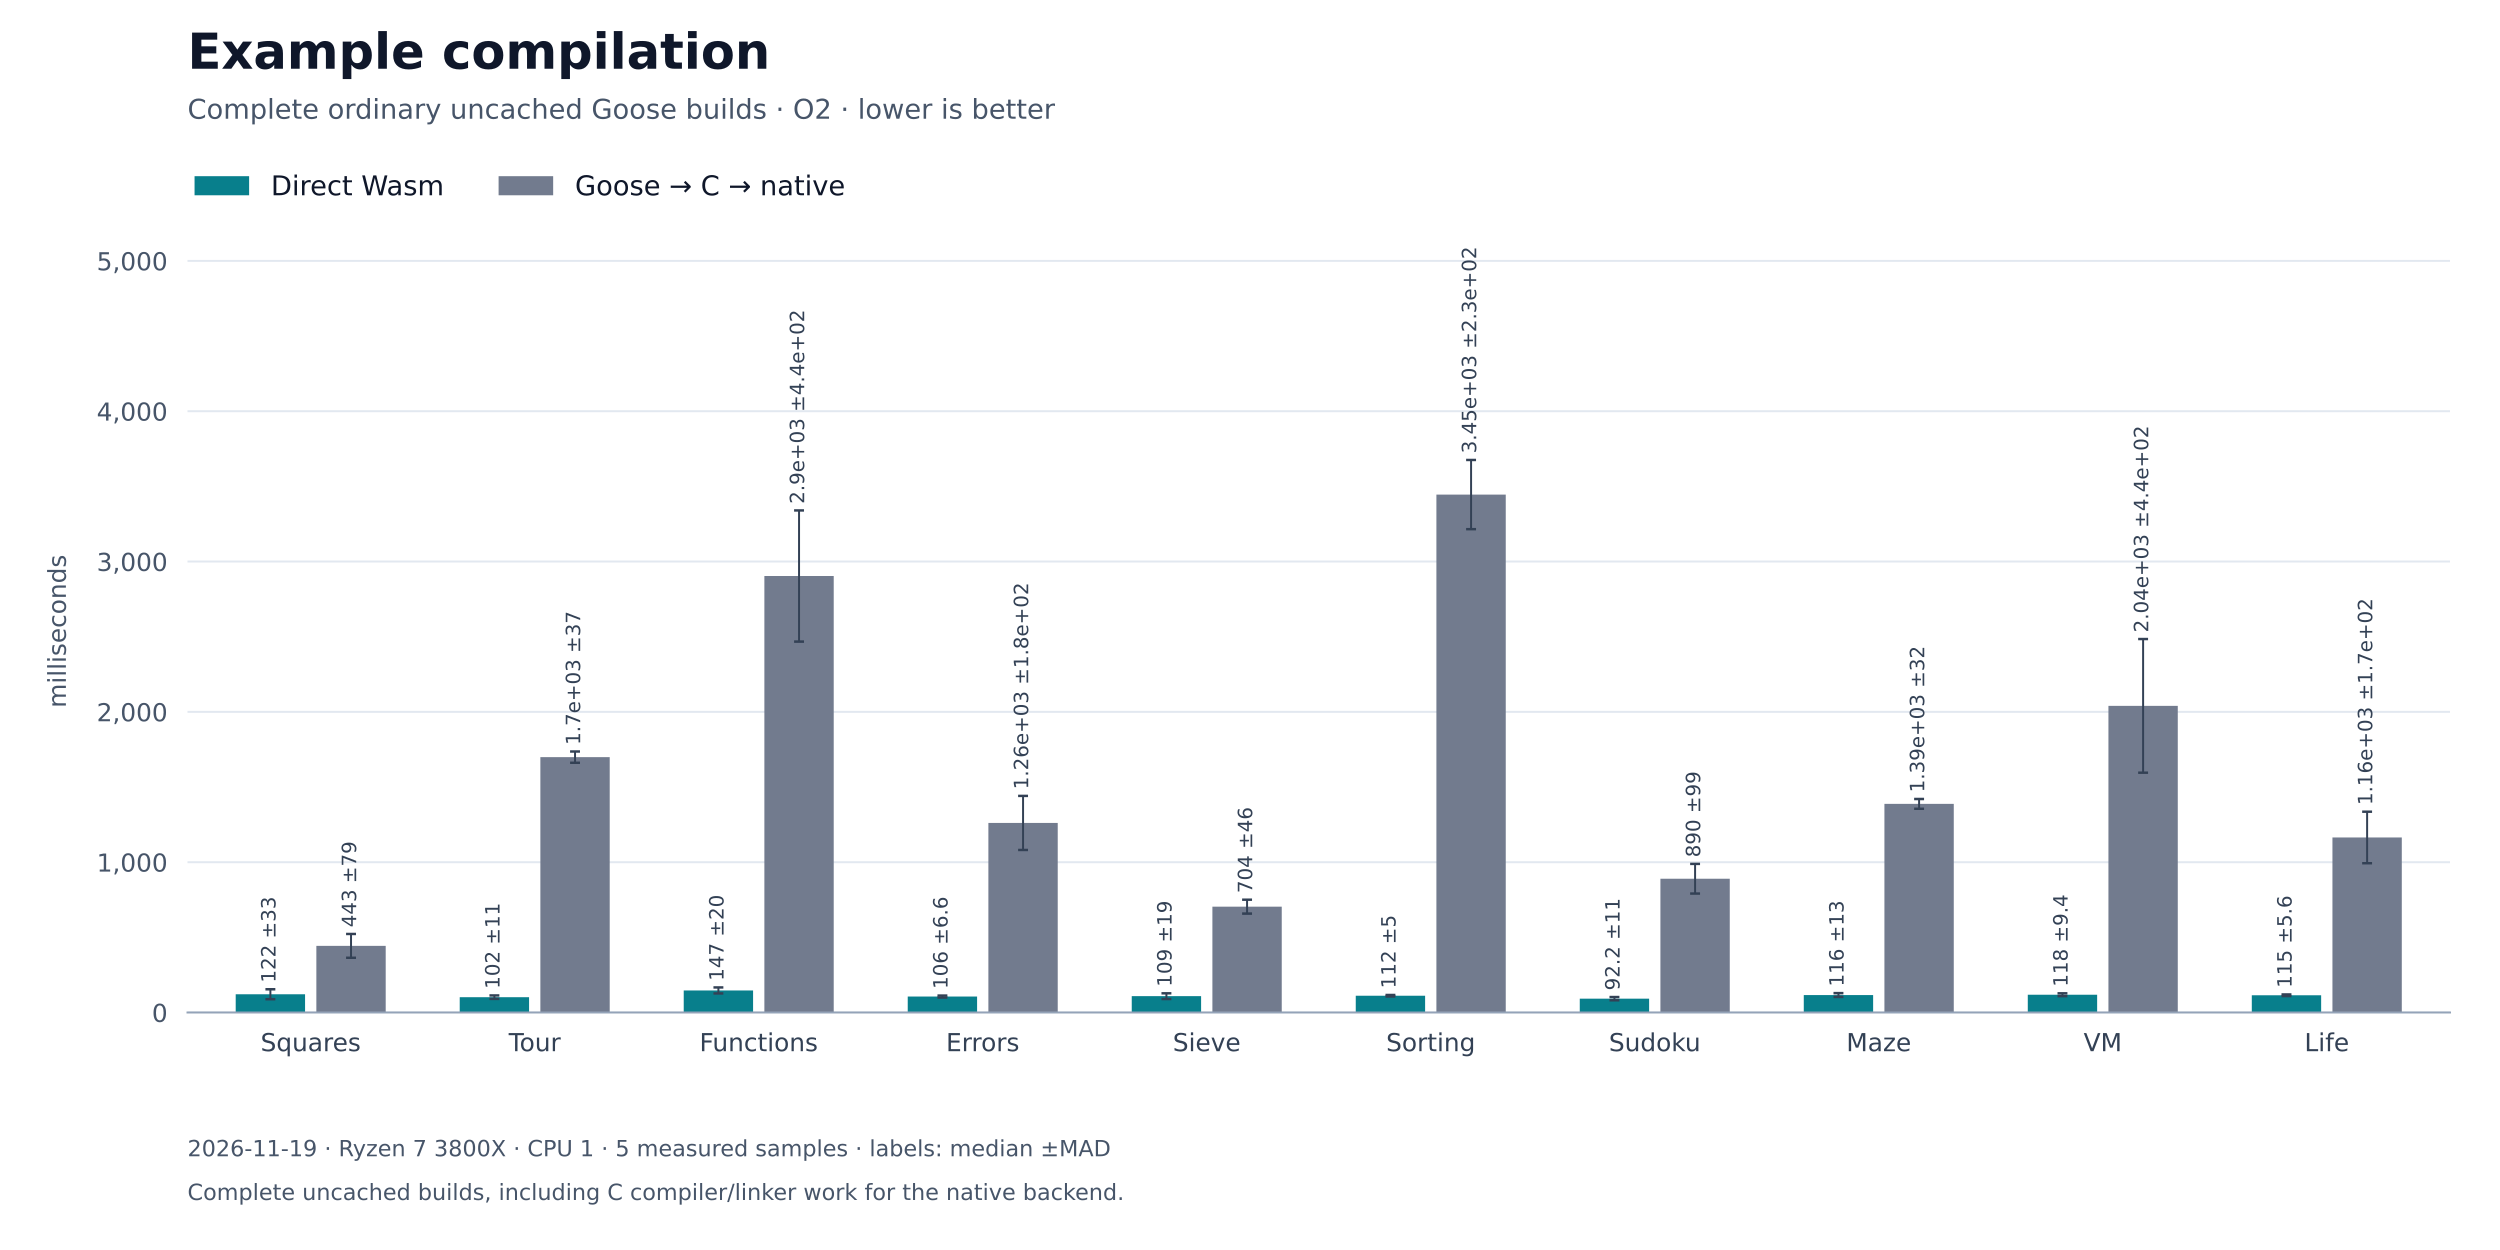
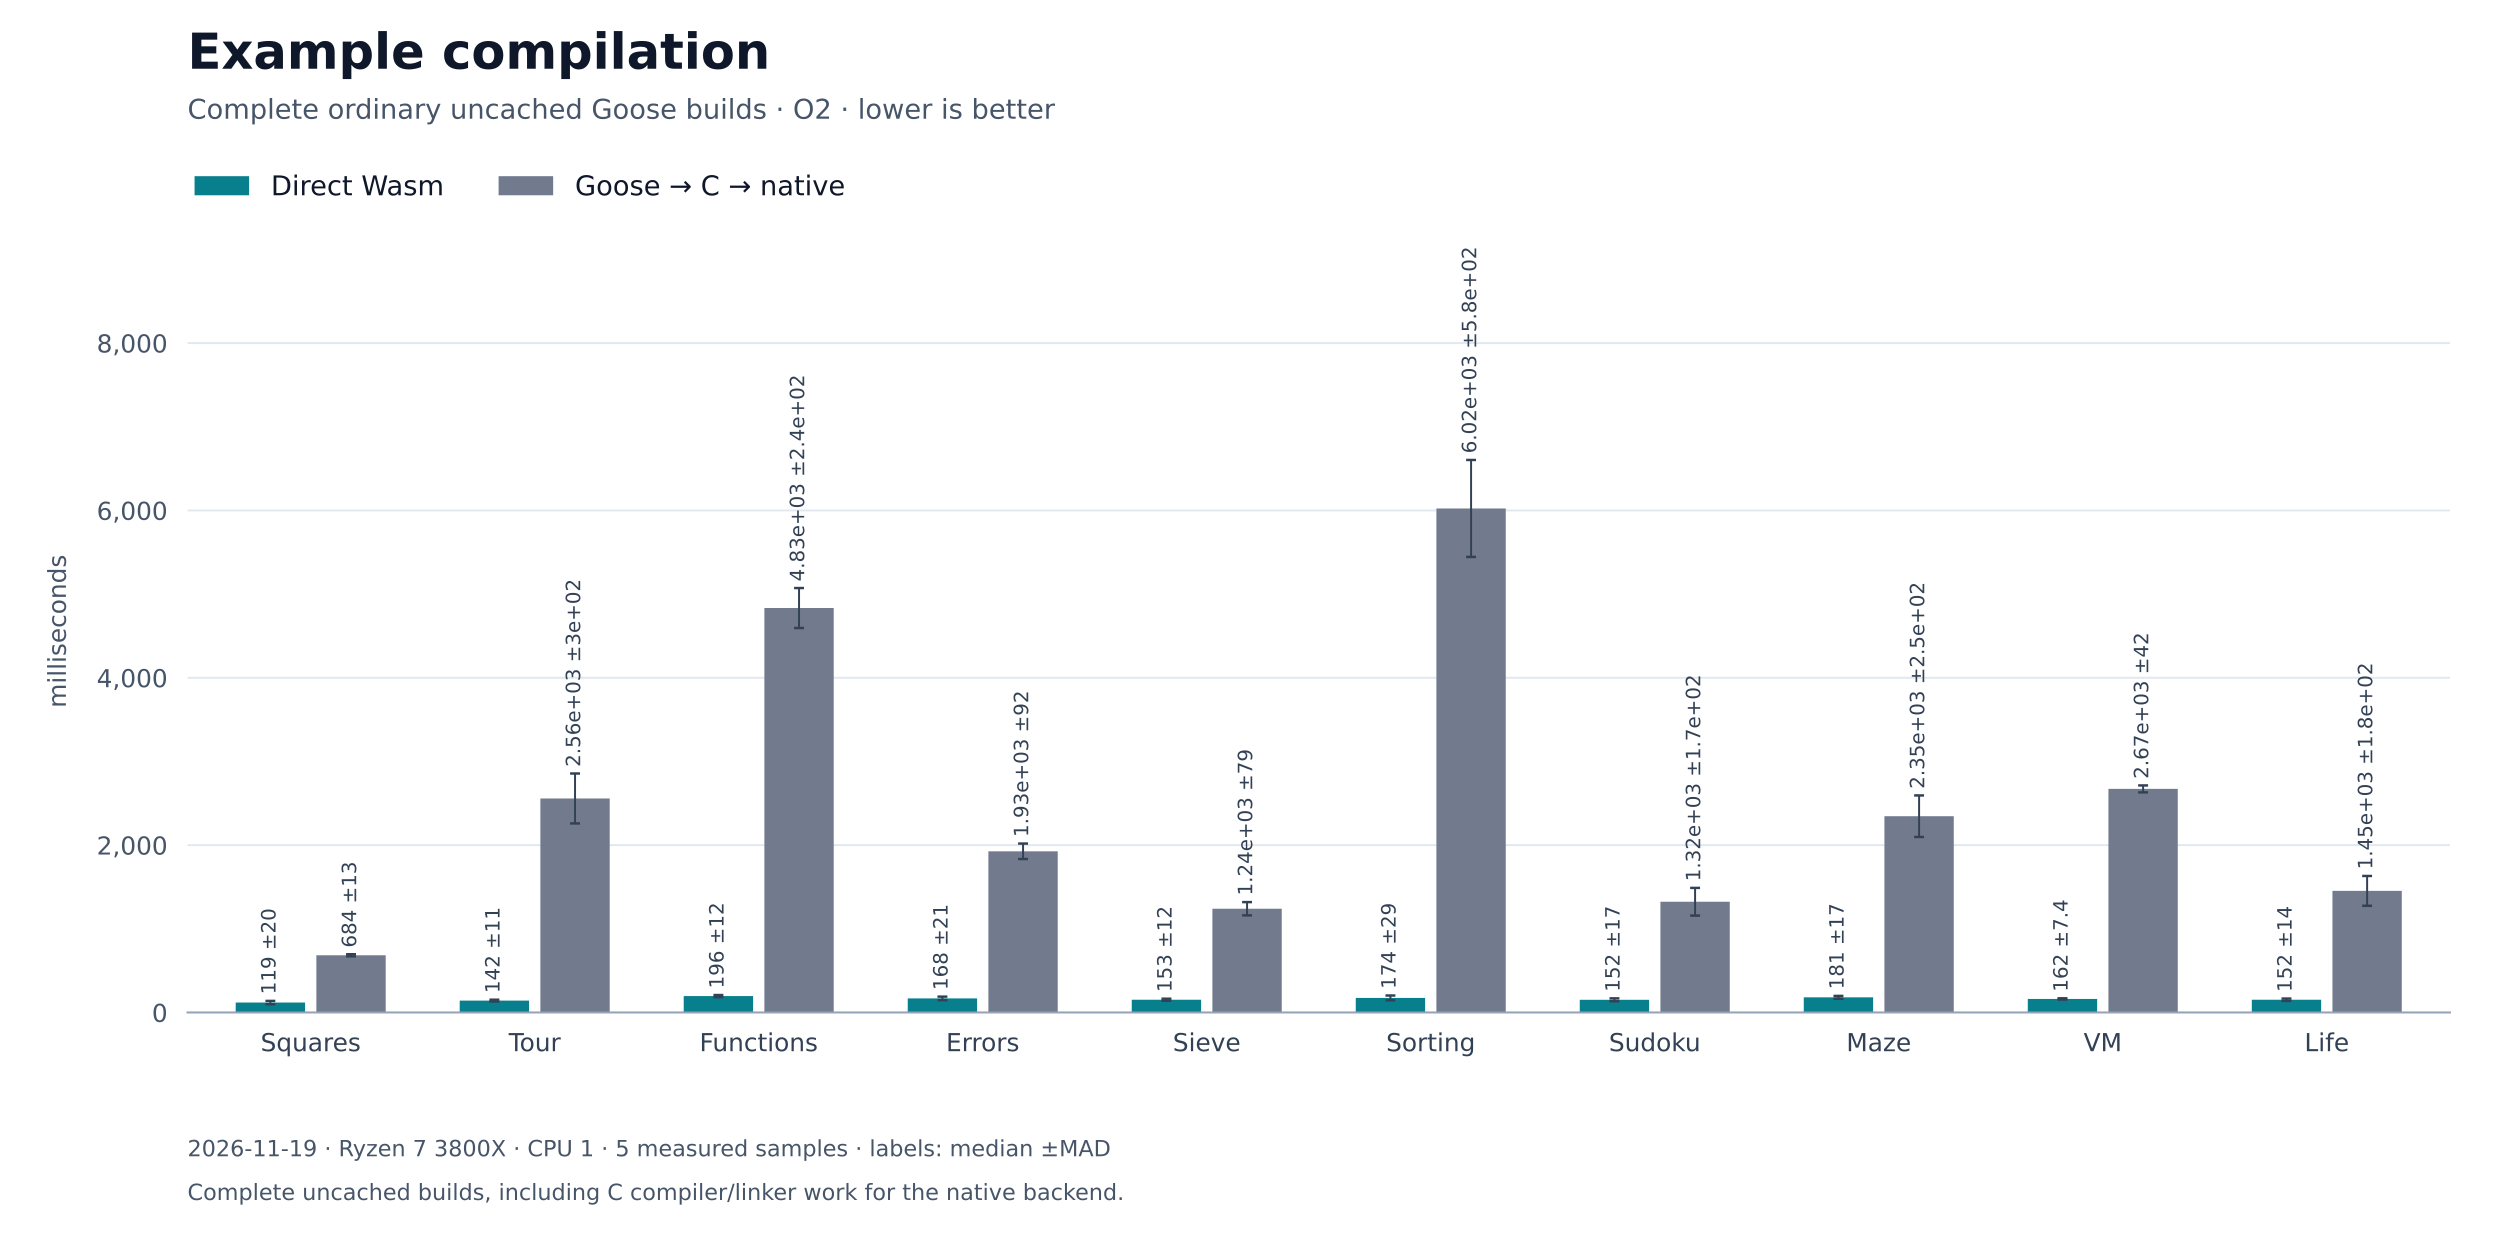
<svg xmlns="http://www.w3.org/2000/svg" xmlns:xlink="http://www.w3.org/1999/xlink" width="1008pt" height="504pt" viewBox="0 0 1008 504" version="1.1">
  <defs>
    <style type="text/css">*{stroke-linejoin: round; stroke-linecap: butt}</style>
  </defs>
  <g id="figure_1">
    <g id="patch_1">
      <path d="M 0 504 L 1008 504 L 1008 0 L 0 0 z " style="fill: #ffffff" />
    </g>
    <g id="axes_1">
      <g id="patch_2">
        <path d="M 75.6 408.24 L 987.84 408.24 L 987.84 100.8 L 75.6 100.8 z " style="fill: #ffffff" />
      </g>
      <g id="matplotlib.axis_1">
        <g id="xtick_1">
          <g id="line2d_1" />
          <g id="text_1">
            <text style="font-size: 10px; font-family: 'DejaVu Sans'; text-anchor: middle; fill: #334155" x="125.276" y="423.838" transform="rotate(-0 125.2764 423.8377)">Squares</text>
          </g>
        </g>
        <g id="xtick_2">
          <g id="line2d_2" />
          <g id="text_2">
            <text style="font-size: 10px; font-family: 'DejaVu Sans'; text-anchor: middle; fill: #334155" x="215.597" y="423.838" transform="rotate(-0 215.5972 423.8377)">Tour</text>
          </g>
        </g>
        <g id="xtick_3">
          <g id="line2d_3" />
          <g id="text_3">
            <text style="font-size: 10px; font-family: 'DejaVu Sans'; text-anchor: middle; fill: #334155" x="305.918" y="423.838" transform="rotate(-0 305.918 423.8384)">Functions</text>
          </g>
        </g>
        <g id="xtick_4">
          <g id="line2d_4" />
          <g id="text_4">
            <text style="font-size: 10px; font-family: 'DejaVu Sans'; text-anchor: middle; fill: #334155" x="396.239" y="423.838" transform="rotate(-0 396.2388 423.8377)">Errors</text>
          </g>
        </g>
        <g id="xtick_5">
          <g id="line2d_5" />
          <g id="text_5">
            <text style="font-size: 10px; font-family: 'DejaVu Sans'; text-anchor: middle; fill: #334155" x="486.56" y="423.838" transform="rotate(-0 486.5596 423.8384)">Sieve</text>
          </g>
        </g>
        <g id="xtick_6">
          <g id="line2d_6" />
          <g id="text_6">
            <text style="font-size: 10px; font-family: 'DejaVu Sans'; text-anchor: middle; fill: #334155" x="576.88" y="423.838" transform="rotate(-0 576.8804 423.8384)">Sorting</text>
          </g>
        </g>
        <g id="xtick_7">
          <g id="line2d_7" />
          <g id="text_7">
            <text style="font-size: 10px; font-family: 'DejaVu Sans'; text-anchor: middle; fill: #334155" x="667.201" y="423.838" transform="rotate(-0 667.2012 423.8384)">Sudoku</text>
          </g>
        </g>
        <g id="xtick_8">
          <g id="line2d_8" />
          <g id="text_8">
            <text style="font-size: 10px; font-family: 'DejaVu Sans'; text-anchor: middle; fill: #334155" x="757.522" y="423.838" transform="rotate(-0 757.522 423.8377)">Maze</text>
          </g>
        </g>
        <g id="xtick_9">
          <g id="line2d_9" />
          <g id="text_9">
            <text style="font-size: 10px; font-family: 'DejaVu Sans'; text-anchor: middle; fill: #334155" x="847.843" y="423.838" transform="rotate(-0 847.8428 423.8377)">VM</text>
          </g>
        </g>
        <g id="xtick_10">
          <g id="line2d_10" />
          <g id="text_10">
            <text style="font-size: 10px; font-family: 'DejaVu Sans'; text-anchor: middle; fill: #334155" x="938.164" y="423.838" transform="rotate(-0 938.1636 423.8384)">Life</text>
          </g>
        </g>
      </g>
      <g id="matplotlib.axis_2">
        <g id="ytick_1">
          <g id="line2d_11">
            <path d="M 75.6 408.24 L 987.84 408.24 " clip-path="url(#p27fe2b42cb)" style="fill: none; stroke: #e2e8f0; stroke-width: 0.8; stroke-linecap: square" />
          </g>
          <g id="line2d_12" />
          <g id="text_11">
            <text style="font-size: 10px; font-family: 'DejaVu Sans'; text-anchor: end; fill: #475569" x="67.6" y="412.039" transform="rotate(-0 67.6 412.0388)">0</text>
          </g>
        </g>
        <g id="ytick_2">
          <g id="line2d_13">
-             <path d="M 75.6 347.63 L 987.84 347.63 " clip-path="url(#p27fe2b42cb)" style="fill: none; stroke: #e2e8f0; stroke-width: 0.8; stroke-linecap: square" />
+             <path d="M 75.6 340.762 L 987.84 340.762 " clip-path="url(#p27fe2b42cb)" style="fill: none; stroke: #e2e8f0; stroke-width: 0.8; stroke-linecap: square" />
          </g>
          <g id="line2d_14" />
          <g id="text_12">
-             <text style="font-size: 10px; font-family: 'DejaVu Sans'; text-anchor: end; fill: #475569" x="67.6" y="351.429" transform="rotate(-0 67.6 351.4292)">1,000</text>
+             <text style="font-size: 10px; font-family: 'DejaVu Sans'; text-anchor: end; fill: #475569" x="67.6" y="344.561" transform="rotate(-0 67.6 344.5608)">2,000</text>
          </g>
        </g>
        <g id="ytick_3">
          <g id="line2d_15">
-             <path d="M 75.6 287.021 L 987.84 287.021 " clip-path="url(#p27fe2b42cb)" style="fill: none; stroke: #e2e8f0; stroke-width: 0.8; stroke-linecap: square" />
+             <path d="M 75.6 273.284 L 987.84 273.284 " clip-path="url(#p27fe2b42cb)" style="fill: none; stroke: #e2e8f0; stroke-width: 0.8; stroke-linecap: square" />
          </g>
          <g id="line2d_16" />
          <g id="text_13">
-             <text style="font-size: 10px; font-family: 'DejaVu Sans'; text-anchor: end; fill: #475569" x="67.6" y="290.82" transform="rotate(-0 67.6 290.8195)">2,000</text>
+             <text style="font-size: 10px; font-family: 'DejaVu Sans'; text-anchor: end; fill: #475569" x="67.6" y="277.083" transform="rotate(-0 67.6 277.0827)">4,000</text>
          </g>
        </g>
        <g id="ytick_4">
          <g id="line2d_17">
-             <path d="M 75.6 226.411 L 987.84 226.411 " clip-path="url(#p27fe2b42cb)" style="fill: none; stroke: #e2e8f0; stroke-width: 0.8; stroke-linecap: square" />
+             <path d="M 75.6 205.806 L 987.84 205.806 " clip-path="url(#p27fe2b42cb)" style="fill: none; stroke: #e2e8f0; stroke-width: 0.8; stroke-linecap: square" />
          </g>
          <g id="line2d_18" />
          <g id="text_14">
-             <text style="font-size: 10px; font-family: 'DejaVu Sans'; text-anchor: end; fill: #475569" x="67.6" y="230.21" transform="rotate(-0 67.6 230.2099)">3,000</text>
+             <text style="font-size: 10px; font-family: 'DejaVu Sans'; text-anchor: end; fill: #475569" x="67.6" y="209.605" transform="rotate(-0 67.6 209.6047)">6,000</text>
          </g>
        </g>
        <g id="ytick_5">
          <g id="line2d_19">
-             <path d="M 75.6 165.801 L 987.84 165.801 " clip-path="url(#p27fe2b42cb)" style="fill: none; stroke: #e2e8f0; stroke-width: 0.8; stroke-linecap: square" />
+             <path d="M 75.6 138.328 L 987.84 138.328 " clip-path="url(#p27fe2b42cb)" style="fill: none; stroke: #e2e8f0; stroke-width: 0.8; stroke-linecap: square" />
          </g>
          <g id="line2d_20" />
          <g id="text_15">
-             <text style="font-size: 10px; font-family: 'DejaVu Sans'; text-anchor: end; fill: #475569" x="67.6" y="169.6" transform="rotate(-0 67.6 169.6002)">4,000</text>
-           </g>
-         </g>
-         <g id="ytick_6">
-           <g id="line2d_21">
-             <path d="M 75.6 105.192 L 987.84 105.192 " clip-path="url(#p27fe2b42cb)" style="fill: none; stroke: #e2e8f0; stroke-width: 0.8; stroke-linecap: square" />
-           </g>
-           <g id="line2d_22" />
-           <g id="text_16">
-             <text style="font-size: 10px; font-family: 'DejaVu Sans'; text-anchor: end; fill: #475569" x="67.6" y="108.991" transform="rotate(-0 67.6 108.9906)">5,000</text>
-           </g>
-         </g>
-         <g id="text_17">
+             <text style="font-size: 10px; font-family: 'DejaVu Sans'; text-anchor: end; fill: #475569" x="67.6" y="142.127" transform="rotate(-0 67.6 142.1267)">8,000</text>
+           </g>
+         </g>
+         <g id="text_16">
          <text style="font-size: 10px; font-family: 'DejaVu Sans'; text-anchor: middle; fill: #475569" x="26.57" y="254.52" transform="rotate(-90 26.56953 254.52)">milliseconds</text>
        </g>
      </g>
      <g id="patch_3">
-         <path d="M 95.037 408.24 L 123 408.24 L 123 400.875 L 95.037 400.875 z " clip-path="url(#p27fe2b42cb)" style="fill: #087f8c" />
+         <path d="M 95.037 408.24 L 123 408.24 L 123 404.233 L 95.037 404.233 z " clip-path="url(#p27fe2b42cb)" style="fill: #087f8c" />
      </g>
      <g id="patch_4">
-         <path d="M 185.358 408.24 L 213.321 408.24 L 213.321 402.059 L 185.358 402.059 z " clip-path="url(#p27fe2b42cb)" style="fill: #087f8c" />
+         <path d="M 185.358 408.24 L 213.321 408.24 L 213.321 403.441 L 185.358 403.441 z " clip-path="url(#p27fe2b42cb)" style="fill: #087f8c" />
      </g>
      <g id="patch_5">
-         <path d="M 275.679 408.24 L 303.642 408.24 L 303.642 399.344 L 275.679 399.344 z " clip-path="url(#p27fe2b42cb)" style="fill: #087f8c" />
+         <path d="M 275.679 408.24 L 303.642 408.24 L 303.642 401.626 L 275.679 401.626 z " clip-path="url(#p27fe2b42cb)" style="fill: #087f8c" />
      </g>
      <g id="patch_6">
-         <path d="M 365.999 408.24 L 393.963 408.24 L 393.963 401.812 L 365.999 401.812 z " clip-path="url(#p27fe2b42cb)" style="fill: #087f8c" />
+         <path d="M 365.999 408.24 L 393.963 408.24 L 393.963 402.557 L 365.999 402.557 z " clip-path="url(#p27fe2b42cb)" style="fill: #087f8c" />
      </g>
      <g id="patch_7">
-         <path d="M 456.32 408.24 L 484.284 408.24 L 484.284 401.654 L 456.32 401.654 z " clip-path="url(#p27fe2b42cb)" style="fill: #087f8c" />
+         <path d="M 456.32 408.24 L 484.284 408.24 L 484.284 403.089 L 456.32 403.089 z " clip-path="url(#p27fe2b42cb)" style="fill: #087f8c" />
      </g>
      <g id="patch_8">
-         <path d="M 546.641 408.24 L 574.604 408.24 L 574.604 401.478 L 546.641 401.478 z " clip-path="url(#p27fe2b42cb)" style="fill: #087f8c" />
+         <path d="M 546.641 408.24 L 574.604 408.24 L 574.604 402.354 L 546.641 402.354 z " clip-path="url(#p27fe2b42cb)" style="fill: #087f8c" />
      </g>
      <g id="patch_9">
-         <path d="M 636.962 408.24 L 664.925 408.24 L 664.925 402.654 L 636.962 402.654 z " clip-path="url(#p27fe2b42cb)" style="fill: #087f8c" />
+         <path d="M 636.962 408.24 L 664.925 408.24 L 664.925 403.125 L 636.962 403.125 z " clip-path="url(#p27fe2b42cb)" style="fill: #087f8c" />
      </g>
      <g id="patch_10">
-         <path d="M 727.283 408.24 L 755.246 408.24 L 755.246 401.207 L 727.283 401.207 z " clip-path="url(#p27fe2b42cb)" style="fill: #087f8c" />
+         <path d="M 727.283 408.24 L 755.246 408.24 L 755.246 402.127 L 727.283 402.127 z " clip-path="url(#p27fe2b42cb)" style="fill: #087f8c" />
      </g>
      <g id="patch_11">
-         <path d="M 817.603 408.24 L 845.567 408.24 L 845.567 401.08 L 817.603 401.08 z " clip-path="url(#p27fe2b42cb)" style="fill: #087f8c" />
+         <path d="M 817.603 408.24 L 845.567 408.24 L 845.567 402.77 L 817.603 402.77 z " clip-path="url(#p27fe2b42cb)" style="fill: #087f8c" />
      </g>
      <g id="patch_12">
-         <path d="M 907.924 408.24 L 935.887 408.24 L 935.887 401.29 L 907.924 401.29 z " clip-path="url(#p27fe2b42cb)" style="fill: #087f8c" />
+         <path d="M 907.924 408.24 L 935.887 408.24 L 935.887 403.095 L 907.924 403.095 z " clip-path="url(#p27fe2b42cb)" style="fill: #087f8c" />
      </g>
      <g id="patch_13">
-         <path d="M 127.553 408.24 L 155.516 408.24 L 155.516 381.367 L 127.553 381.367 z " clip-path="url(#p27fe2b42cb)" style="fill: #727b8e" />
+         <path d="M 127.553 408.24 L 155.516 408.24 L 155.516 385.176 L 127.553 385.176 z " clip-path="url(#p27fe2b42cb)" style="fill: #727b8e" />
      </g>
      <g id="patch_14">
-         <path d="M 217.873 408.24 L 245.837 408.24 L 245.837 305.276 L 217.873 305.276 z " clip-path="url(#p27fe2b42cb)" style="fill: #727b8e" />
+         <path d="M 217.873 408.24 L 245.837 408.24 L 245.837 321.934 L 217.873 321.934 z " clip-path="url(#p27fe2b42cb)" style="fill: #727b8e" />
      </g>
      <g id="patch_15">
-         <path d="M 308.194 408.24 L 336.157 408.24 L 336.157 232.253 L 308.194 232.253 z " clip-path="url(#p27fe2b42cb)" style="fill: #727b8e" />
+         <path d="M 308.194 408.24 L 336.157 408.24 L 336.157 245.156 L 308.194 245.156 z " clip-path="url(#p27fe2b42cb)" style="fill: #727b8e" />
      </g>
      <g id="patch_16">
-         <path d="M 398.515 408.24 L 426.478 408.24 L 426.478 331.813 L 398.515 331.813 z " clip-path="url(#p27fe2b42cb)" style="fill: #727b8e" />
+         <path d="M 398.515 408.24 L 426.478 408.24 L 426.478 343.249 L 398.515 343.249 z " clip-path="url(#p27fe2b42cb)" style="fill: #727b8e" />
      </g>
      <g id="patch_17">
-         <path d="M 488.836 408.24 L 516.799 408.24 L 516.799 365.565 L 488.836 365.565 z " clip-path="url(#p27fe2b42cb)" style="fill: #727b8e" />
+         <path d="M 488.836 408.24 L 516.799 408.24 L 516.799 366.401 L 488.836 366.401 z " clip-path="url(#p27fe2b42cb)" style="fill: #727b8e" />
      </g>
      <g id="patch_18">
-         <path d="M 579.156 408.24 L 607.12 408.24 L 607.12 199.41 L 579.156 199.41 z " clip-path="url(#p27fe2b42cb)" style="fill: #727b8e" />
+         <path d="M 579.156 408.24 L 607.12 408.24 L 607.12 205.007 L 579.156 205.007 z " clip-path="url(#p27fe2b42cb)" style="fill: #727b8e" />
      </g>
      <g id="patch_19">
-         <path d="M 669.477 408.24 L 697.441 408.24 L 697.441 354.306 L 669.477 354.306 z " clip-path="url(#p27fe2b42cb)" style="fill: #727b8e" />
+         <path d="M 669.477 408.24 L 697.441 408.24 L 697.441 363.582 L 669.477 363.582 z " clip-path="url(#p27fe2b42cb)" style="fill: #727b8e" />
      </g>
      <g id="patch_20">
-         <path d="M 759.798 408.24 L 787.761 408.24 L 787.761 324.12 L 759.798 324.12 z " clip-path="url(#p27fe2b42cb)" style="fill: #727b8e" />
+         <path d="M 759.798 408.24 L 787.761 408.24 L 787.761 329.089 L 759.798 329.089 z " clip-path="url(#p27fe2b42cb)" style="fill: #727b8e" />
      </g>
      <g id="patch_21">
-         <path d="M 850.119 408.24 L 878.082 408.24 L 878.082 284.608 L 850.119 284.608 z " clip-path="url(#p27fe2b42cb)" style="fill: #727b8e" />
+         <path d="M 850.119 408.24 L 878.082 408.24 L 878.082 318.084 L 850.119 318.084 z " clip-path="url(#p27fe2b42cb)" style="fill: #727b8e" />
      </g>
      <g id="patch_22">
-         <path d="M 940.44 408.24 L 968.403 408.24 L 968.403 337.663 L 940.44 337.663 z " clip-path="url(#p27fe2b42cb)" style="fill: #727b8e" />
+         <path d="M 940.44 408.24 L 968.403 408.24 L 968.403 359.21 L 940.44 359.21 z " clip-path="url(#p27fe2b42cb)" style="fill: #727b8e" />
      </g>
      <g id="LineCollection_1">
-         <path d="M 109.019 402.877 L 109.019 398.873 " clip-path="url(#p27fe2b42cb)" style="fill: none; stroke: #334155; stroke-width: 0.8" />
-         <path d="M 199.339 402.752 L 199.339 401.366 " clip-path="url(#p27fe2b42cb)" style="fill: none; stroke: #334155; stroke-width: 0.8" />
-         <path d="M 289.66 400.562 L 289.66 398.126 " clip-path="url(#p27fe2b42cb)" style="fill: none; stroke: #334155; stroke-width: 0.8" />
-         <path d="M 379.981 402.213 L 379.981 401.41 " clip-path="url(#p27fe2b42cb)" style="fill: none; stroke: #334155; stroke-width: 0.8" />
-         <path d="M 470.302 402.804 L 470.302 400.504 " clip-path="url(#p27fe2b42cb)" style="fill: none; stroke: #334155; stroke-width: 0.8" />
-         <path d="M 560.623 401.78 L 560.623 401.176 " clip-path="url(#p27fe2b42cb)" style="fill: none; stroke: #334155; stroke-width: 0.8" />
-         <path d="M 650.943 403.314 L 650.943 401.995 " clip-path="url(#p27fe2b42cb)" style="fill: none; stroke: #334155; stroke-width: 0.8" />
-         <path d="M 741.264 401.98 L 741.264 400.433 " clip-path="url(#p27fe2b42cb)" style="fill: none; stroke: #334155; stroke-width: 0.8" />
-         <path d="M 831.585 401.647 L 831.585 400.513 " clip-path="url(#p27fe2b42cb)" style="fill: none; stroke: #334155; stroke-width: 0.8" />
-         <path d="M 921.906 401.628 L 921.906 400.951 " clip-path="url(#p27fe2b42cb)" style="fill: none; stroke: #334155; stroke-width: 0.8" />
-       </g>
-       <g id="line2d_23">
+         <path d="M 109.019 404.896 L 109.019 403.569 " clip-path="url(#p27fe2b42cb)" style="fill: none; stroke: #334155; stroke-width: 0.8" />
+         <path d="M 199.339 403.811 L 199.339 403.072 " clip-path="url(#p27fe2b42cb)" style="fill: none; stroke: #334155; stroke-width: 0.8" />
+         <path d="M 289.66 402.047 L 289.66 401.206 " clip-path="url(#p27fe2b42cb)" style="fill: none; stroke: #334155; stroke-width: 0.8" />
+         <path d="M 379.981 403.263 L 379.981 401.852 " clip-path="url(#p27fe2b42cb)" style="fill: none; stroke: #334155; stroke-width: 0.8" />
+         <path d="M 470.302 403.504 L 470.302 402.674 " clip-path="url(#p27fe2b42cb)" style="fill: none; stroke: #334155; stroke-width: 0.8" />
+         <path d="M 560.623 403.33 L 560.623 401.377 " clip-path="url(#p27fe2b42cb)" style="fill: none; stroke: #334155; stroke-width: 0.8" />
+         <path d="M 650.943 403.713 L 650.943 402.538 " clip-path="url(#p27fe2b42cb)" style="fill: none; stroke: #334155; stroke-width: 0.8" />
+         <path d="M 741.264 402.695 L 741.264 401.558 " clip-path="url(#p27fe2b42cb)" style="fill: none; stroke: #334155; stroke-width: 0.8" />
+         <path d="M 831.585 403.018 L 831.585 402.522 " clip-path="url(#p27fe2b42cb)" style="fill: none; stroke: #334155; stroke-width: 0.8" />
+         <path d="M 921.906 403.569 L 921.906 402.621 " clip-path="url(#p27fe2b42cb)" style="fill: none; stroke: #334155; stroke-width: 0.8" />
+       </g>
+       <g id="line2d_21">
        <defs>
          <path id="m630ef24590" d="M 2 0 L -2 -0 " style="stroke: #334155" />
        </defs>
        <g clip-path="url(#p27fe2b42cb)">
-           <use xlink:href="#m630ef24590" x="109.019" y="402.877" style="fill: #1f77b4; stroke: #334155" />
-           <use xlink:href="#m630ef24590" x="199.339" y="402.752" style="fill: #1f77b4; stroke: #334155" />
-           <use xlink:href="#m630ef24590" x="289.66" y="400.562" style="fill: #1f77b4; stroke: #334155" />
-           <use xlink:href="#m630ef24590" x="379.981" y="402.213" style="fill: #1f77b4; stroke: #334155" />
-           <use xlink:href="#m630ef24590" x="470.302" y="402.804" style="fill: #1f77b4; stroke: #334155" />
-           <use xlink:href="#m630ef24590" x="560.623" y="401.78" style="fill: #1f77b4; stroke: #334155" />
-           <use xlink:href="#m630ef24590" x="650.943" y="403.314" style="fill: #1f77b4; stroke: #334155" />
-           <use xlink:href="#m630ef24590" x="741.264" y="401.98" style="fill: #1f77b4; stroke: #334155" />
-           <use xlink:href="#m630ef24590" x="831.585" y="401.647" style="fill: #1f77b4; stroke: #334155" />
-           <use xlink:href="#m630ef24590" x="921.906" y="401.628" style="fill: #1f77b4; stroke: #334155" />
+           <use xlink:href="#m630ef24590" x="109.019" y="404.896" style="fill: #1f77b4; stroke: #334155" />
+           <use xlink:href="#m630ef24590" x="199.339" y="403.811" style="fill: #1f77b4; stroke: #334155" />
+           <use xlink:href="#m630ef24590" x="289.66" y="402.047" style="fill: #1f77b4; stroke: #334155" />
+           <use xlink:href="#m630ef24590" x="379.981" y="403.263" style="fill: #1f77b4; stroke: #334155" />
+           <use xlink:href="#m630ef24590" x="470.302" y="403.504" style="fill: #1f77b4; stroke: #334155" />
+           <use xlink:href="#m630ef24590" x="560.623" y="403.33" style="fill: #1f77b4; stroke: #334155" />
+           <use xlink:href="#m630ef24590" x="650.943" y="403.713" style="fill: #1f77b4; stroke: #334155" />
+           <use xlink:href="#m630ef24590" x="741.264" y="402.695" style="fill: #1f77b4; stroke: #334155" />
+           <use xlink:href="#m630ef24590" x="831.585" y="403.018" style="fill: #1f77b4; stroke: #334155" />
+           <use xlink:href="#m630ef24590" x="921.906" y="403.569" style="fill: #1f77b4; stroke: #334155" />
+         </g>
+       </g>
+       <g id="line2d_22">
+         <g clip-path="url(#p27fe2b42cb)">
+           <use xlink:href="#m630ef24590" x="109.019" y="403.569" style="fill: #1f77b4; stroke: #334155" />
+           <use xlink:href="#m630ef24590" x="199.339" y="403.072" style="fill: #1f77b4; stroke: #334155" />
+           <use xlink:href="#m630ef24590" x="289.66" y="401.206" style="fill: #1f77b4; stroke: #334155" />
+           <use xlink:href="#m630ef24590" x="379.981" y="401.852" style="fill: #1f77b4; stroke: #334155" />
+           <use xlink:href="#m630ef24590" x="470.302" y="402.674" style="fill: #1f77b4; stroke: #334155" />
+           <use xlink:href="#m630ef24590" x="560.623" y="401.377" style="fill: #1f77b4; stroke: #334155" />
+           <use xlink:href="#m630ef24590" x="650.943" y="402.538" style="fill: #1f77b4; stroke: #334155" />
+           <use xlink:href="#m630ef24590" x="741.264" y="401.558" style="fill: #1f77b4; stroke: #334155" />
+           <use xlink:href="#m630ef24590" x="831.585" y="402.522" style="fill: #1f77b4; stroke: #334155" />
+           <use xlink:href="#m630ef24590" x="921.906" y="402.621" style="fill: #1f77b4; stroke: #334155" />
+         </g>
+       </g>
+       <g id="LineCollection_2">
+         <path d="M 141.534 385.612 L 141.534 384.741 " clip-path="url(#p27fe2b42cb)" style="fill: none; stroke: #334155; stroke-width: 0.8" />
+         <path d="M 231.855 332.004 L 231.855 311.864 " clip-path="url(#p27fe2b42cb)" style="fill: none; stroke: #334155; stroke-width: 0.8" />
+         <path d="M 322.176 253.211 L 322.176 237.1 " clip-path="url(#p27fe2b42cb)" style="fill: none; stroke: #334155; stroke-width: 0.8" />
+         <path d="M 412.497 346.368 L 412.497 340.13 " clip-path="url(#p27fe2b42cb)" style="fill: none; stroke: #334155; stroke-width: 0.8" />
+         <path d="M 502.817 369.078 L 502.817 363.724 " clip-path="url(#p27fe2b42cb)" style="fill: none; stroke: #334155; stroke-width: 0.8" />
+         <path d="M 593.138 224.557 L 593.138 185.457 " clip-path="url(#p27fe2b42cb)" style="fill: none; stroke: #334155; stroke-width: 0.8" />
+         <path d="M 683.459 369.169 L 683.459 357.994 " clip-path="url(#p27fe2b42cb)" style="fill: none; stroke: #334155; stroke-width: 0.8" />
+         <path d="M 773.78 337.467 L 773.78 320.712 " clip-path="url(#p27fe2b42cb)" style="fill: none; stroke: #334155; stroke-width: 0.8" />
+         <path d="M 864.101 319.486 L 864.101 316.682 " clip-path="url(#p27fe2b42cb)" style="fill: none; stroke: #334155; stroke-width: 0.8" />
+         <path d="M 954.421 365.221 L 954.421 353.199 " clip-path="url(#p27fe2b42cb)" style="fill: none; stroke: #334155; stroke-width: 0.8" />
+       </g>
+       <g id="line2d_23">
+         <g clip-path="url(#p27fe2b42cb)">
+           <use xlink:href="#m630ef24590" x="141.534" y="385.612" style="fill: #1f77b4; stroke: #334155" />
+           <use xlink:href="#m630ef24590" x="231.855" y="332.004" style="fill: #1f77b4; stroke: #334155" />
+           <use xlink:href="#m630ef24590" x="322.176" y="253.211" style="fill: #1f77b4; stroke: #334155" />
+           <use xlink:href="#m630ef24590" x="412.497" y="346.368" style="fill: #1f77b4; stroke: #334155" />
+           <use xlink:href="#m630ef24590" x="502.817" y="369.078" style="fill: #1f77b4; stroke: #334155" />
+           <use xlink:href="#m630ef24590" x="593.138" y="224.557" style="fill: #1f77b4; stroke: #334155" />
+           <use xlink:href="#m630ef24590" x="683.459" y="369.169" style="fill: #1f77b4; stroke: #334155" />
+           <use xlink:href="#m630ef24590" x="773.78" y="337.467" style="fill: #1f77b4; stroke: #334155" />
+           <use xlink:href="#m630ef24590" x="864.101" y="319.486" style="fill: #1f77b4; stroke: #334155" />
+           <use xlink:href="#m630ef24590" x="954.421" y="365.221" style="fill: #1f77b4; stroke: #334155" />
        </g>
      </g>
      <g id="line2d_24">
        <g clip-path="url(#p27fe2b42cb)">
-           <use xlink:href="#m630ef24590" x="109.019" y="398.873" style="fill: #1f77b4; stroke: #334155" />
-           <use xlink:href="#m630ef24590" x="199.339" y="401.366" style="fill: #1f77b4; stroke: #334155" />
-           <use xlink:href="#m630ef24590" x="289.66" y="398.126" style="fill: #1f77b4; stroke: #334155" />
-           <use xlink:href="#m630ef24590" x="379.981" y="401.41" style="fill: #1f77b4; stroke: #334155" />
-           <use xlink:href="#m630ef24590" x="470.302" y="400.504" style="fill: #1f77b4; stroke: #334155" />
-           <use xlink:href="#m630ef24590" x="560.623" y="401.176" style="fill: #1f77b4; stroke: #334155" />
-           <use xlink:href="#m630ef24590" x="650.943" y="401.995" style="fill: #1f77b4; stroke: #334155" />
-           <use xlink:href="#m630ef24590" x="741.264" y="400.433" style="fill: #1f77b4; stroke: #334155" />
-           <use xlink:href="#m630ef24590" x="831.585" y="400.513" style="fill: #1f77b4; stroke: #334155" />
-           <use xlink:href="#m630ef24590" x="921.906" y="400.951" style="fill: #1f77b4; stroke: #334155" />
-         </g>
-       </g>
-       <g id="LineCollection_2">
-         <path d="M 141.534 386.165 L 141.534 376.568 " clip-path="url(#p27fe2b42cb)" style="fill: none; stroke: #334155; stroke-width: 0.8" />
-         <path d="M 231.855 307.543 L 231.855 303.009 " clip-path="url(#p27fe2b42cb)" style="fill: none; stroke: #334155; stroke-width: 0.8" />
-         <path d="M 322.176 258.694 L 322.176 205.813 " clip-path="url(#p27fe2b42cb)" style="fill: none; stroke: #334155; stroke-width: 0.8" />
-         <path d="M 412.497 342.71 L 412.497 320.915 " clip-path="url(#p27fe2b42cb)" style="fill: none; stroke: #334155; stroke-width: 0.8" />
-         <path d="M 502.817 368.362 L 502.817 362.768 " clip-path="url(#p27fe2b42cb)" style="fill: none; stroke: #334155; stroke-width: 0.8" />
-         <path d="M 593.138 213.362 L 593.138 185.457 " clip-path="url(#p27fe2b42cb)" style="fill: none; stroke: #334155; stroke-width: 0.8" />
-         <path d="M 683.459 360.277 L 683.459 348.335 " clip-path="url(#p27fe2b42cb)" style="fill: none; stroke: #334155; stroke-width: 0.8" />
-         <path d="M 773.78 326.085 L 773.78 322.156 " clip-path="url(#p27fe2b42cb)" style="fill: none; stroke: #334155; stroke-width: 0.8" />
-         <path d="M 864.101 311.564 L 864.101 257.652 " clip-path="url(#p27fe2b42cb)" style="fill: none; stroke: #334155; stroke-width: 0.8" />
-         <path d="M 954.421 348.059 L 954.421 327.266 " clip-path="url(#p27fe2b42cb)" style="fill: none; stroke: #334155; stroke-width: 0.8" />
-       </g>
-       <g id="line2d_25">
-         <g clip-path="url(#p27fe2b42cb)">
-           <use xlink:href="#m630ef24590" x="141.534" y="386.165" style="fill: #1f77b4; stroke: #334155" />
-           <use xlink:href="#m630ef24590" x="231.855" y="307.543" style="fill: #1f77b4; stroke: #334155" />
-           <use xlink:href="#m630ef24590" x="322.176" y="258.694" style="fill: #1f77b4; stroke: #334155" />
-           <use xlink:href="#m630ef24590" x="412.497" y="342.71" style="fill: #1f77b4; stroke: #334155" />
-           <use xlink:href="#m630ef24590" x="502.817" y="368.362" style="fill: #1f77b4; stroke: #334155" />
-           <use xlink:href="#m630ef24590" x="593.138" y="213.362" style="fill: #1f77b4; stroke: #334155" />
-           <use xlink:href="#m630ef24590" x="683.459" y="360.277" style="fill: #1f77b4; stroke: #334155" />
-           <use xlink:href="#m630ef24590" x="773.78" y="326.085" style="fill: #1f77b4; stroke: #334155" />
-           <use xlink:href="#m630ef24590" x="864.101" y="311.564" style="fill: #1f77b4; stroke: #334155" />
-           <use xlink:href="#m630ef24590" x="954.421" y="348.059" style="fill: #1f77b4; stroke: #334155" />
-         </g>
-       </g>
-       <g id="line2d_26">
-         <g clip-path="url(#p27fe2b42cb)">
-           <use xlink:href="#m630ef24590" x="141.534" y="376.568" style="fill: #1f77b4; stroke: #334155" />
-           <use xlink:href="#m630ef24590" x="231.855" y="303.009" style="fill: #1f77b4; stroke: #334155" />
-           <use xlink:href="#m630ef24590" x="322.176" y="205.813" style="fill: #1f77b4; stroke: #334155" />
-           <use xlink:href="#m630ef24590" x="412.497" y="320.915" style="fill: #1f77b4; stroke: #334155" />
-           <use xlink:href="#m630ef24590" x="502.817" y="362.768" style="fill: #1f77b4; stroke: #334155" />
+           <use xlink:href="#m630ef24590" x="141.534" y="384.741" style="fill: #1f77b4; stroke: #334155" />
+           <use xlink:href="#m630ef24590" x="231.855" y="311.864" style="fill: #1f77b4; stroke: #334155" />
+           <use xlink:href="#m630ef24590" x="322.176" y="237.1" style="fill: #1f77b4; stroke: #334155" />
+           <use xlink:href="#m630ef24590" x="412.497" y="340.13" style="fill: #1f77b4; stroke: #334155" />
+           <use xlink:href="#m630ef24590" x="502.817" y="363.724" style="fill: #1f77b4; stroke: #334155" />
          <use xlink:href="#m630ef24590" x="593.138" y="185.457" style="fill: #1f77b4; stroke: #334155" />
-           <use xlink:href="#m630ef24590" x="683.459" y="348.335" style="fill: #1f77b4; stroke: #334155" />
-           <use xlink:href="#m630ef24590" x="773.78" y="322.156" style="fill: #1f77b4; stroke: #334155" />
-           <use xlink:href="#m630ef24590" x="864.101" y="257.652" style="fill: #1f77b4; stroke: #334155" />
-           <use xlink:href="#m630ef24590" x="954.421" y="327.266" style="fill: #1f77b4; stroke: #334155" />
+           <use xlink:href="#m630ef24590" x="683.459" y="357.994" style="fill: #1f77b4; stroke: #334155" />
+           <use xlink:href="#m630ef24590" x="773.78" y="320.712" style="fill: #1f77b4; stroke: #334155" />
+           <use xlink:href="#m630ef24590" x="864.101" y="316.682" style="fill: #1f77b4; stroke: #334155" />
+           <use xlink:href="#m630ef24590" x="954.421" y="353.199" style="fill: #1f77b4; stroke: #334155" />
        </g>
      </g>
      <g id="patch_23">
        <path d="M 75.6 408.24 L 987.84 408.24 " style="fill: none; stroke: #94a3b8; stroke-width: 0.8; stroke-linejoin: miter; stroke-linecap: square" />
      </g>
+       <g id="text_17">
+         <text style="font-size: 8px; font-family: 'DejaVu Sans'; fill: #334155" transform="translate(111.0968 400.896) rotate(-90)">119 ±20</text>
+       </g>
      <g id="text_18">
-         <text style="font-size: 8px; font-family: 'DejaVu Sans'; fill: #334155" transform="translate(111.0968 396.1995) rotate(-90)">122 ±33</text>
+         <text style="font-size: 8px; font-family: 'DejaVu Sans'; fill: #334155" transform="translate(201.4176 400.3985) rotate(-90)">142 ±11</text>
      </g>
      <g id="text_19">
-         <text style="font-size: 8px; font-family: 'DejaVu Sans'; fill: #334155" transform="translate(201.4176 398.6927) rotate(-90)">102 ±11</text>
+         <text style="font-size: 8px; font-family: 'DejaVu Sans'; fill: #334155" transform="translate(291.7384 398.5328) rotate(-90)">196 ±12</text>
      </g>
      <g id="text_20">
-         <text style="font-size: 8px; font-family: 'DejaVu Sans'; fill: #334155" transform="translate(291.7384 395.4522) rotate(-90)">147 ±20</text>
+         <text style="font-size: 8px; font-family: 'DejaVu Sans'; fill: #334155" transform="translate(382.0592 399.1786) rotate(-90)">168 ±21</text>
      </g>
      <g id="text_21">
-         <text style="font-size: 8px; font-family: 'DejaVu Sans'; fill: #334155" transform="translate(382.0592 398.7367) rotate(-90)">106 ±6.6</text>
+         <text style="font-size: 8px; font-family: 'DejaVu Sans'; fill: #334155" transform="translate(472.38 400.0007) rotate(-90)">153 ±12</text>
      </g>
      <g id="text_22">
-         <text style="font-size: 8px; font-family: 'DejaVu Sans'; fill: #334155" transform="translate(472.38 397.8305) rotate(-90)">109 ±19</text>
+         <text style="font-size: 8px; font-family: 'DejaVu Sans'; fill: #334155" transform="translate(562.7008 398.7041) rotate(-90)">174 ±29</text>
      </g>
      <g id="text_23">
-         <text style="font-size: 8px; font-family: 'DejaVu Sans'; fill: #334155" transform="translate(562.7008 398.5025) rotate(-90)">112 ±5</text>
+         <text style="font-size: 8px; font-family: 'DejaVu Sans'; fill: #334155" transform="translate(653.0216 399.8643) rotate(-90)">152 ±17</text>
      </g>
      <g id="text_24">
-         <text style="font-size: 8px; font-family: 'DejaVu Sans'; fill: #334155" transform="translate(653.0216 399.3219) rotate(-90)">92.2 ±11</text>
+         <text style="font-size: 8px; font-family: 'DejaVu Sans'; fill: #334155" transform="translate(743.3424 398.885) rotate(-90)">181 ±17</text>
      </g>
      <g id="text_25">
-         <text style="font-size: 8px; font-family: 'DejaVu Sans'; fill: #334155" transform="translate(743.3424 397.7596) rotate(-90)">116 ±13</text>
+         <text style="font-size: 8px; font-family: 'DejaVu Sans'; fill: #334155" transform="translate(833.6632 399.8485) rotate(-90)">162 ±7.4</text>
      </g>
      <g id="text_26">
-         <text style="font-size: 8px; font-family: 'DejaVu Sans'; fill: #334155" transform="translate(833.6632 397.8392) rotate(-90)">118 ±9.4</text>
+         <text style="font-size: 8px; font-family: 'DejaVu Sans'; fill: #334155" transform="translate(923.9839 399.9472) rotate(-90)">152 ±14</text>
      </g>
      <g id="text_27">
-         <text style="font-size: 8px; font-family: 'DejaVu Sans'; fill: #334155" transform="translate(923.9839 398.2776) rotate(-90)">115 ±5.6</text>
+         <text style="font-size: 8px; font-family: 'DejaVu Sans'; fill: #334155" transform="translate(143.6123 382.0678) rotate(-90)">684 ±13</text>
      </g>
      <g id="text_28">
-         <text style="font-size: 8px; font-family: 'DejaVu Sans'; fill: #334155" transform="translate(143.6123 373.8944) rotate(-90)">443 ±79</text>
+         <text style="font-size: 8px; font-family: 'DejaVu Sans'; fill: #334155" transform="translate(233.9331 309.1908) rotate(-90)">2.56e+03 ±3e+02</text>
      </g>
      <g id="text_29">
-         <text style="font-size: 8px; font-family: 'DejaVu Sans'; fill: #334155" transform="translate(233.9331 300.3356) rotate(-90)">1.7e+03 ±37</text>
+         <text style="font-size: 8px; font-family: 'DejaVu Sans'; fill: #334155" transform="translate(324.2539 234.4266) rotate(-90)">4.83e+03 ±2.4e+02</text>
      </g>
      <g id="text_30">
-         <text style="font-size: 8px; font-family: 'DejaVu Sans'; fill: #334155" transform="translate(324.2539 203.1394) rotate(-90)">2.9e+03 ±4.4e+02</text>
+         <text style="font-size: 8px; font-family: 'DejaVu Sans'; fill: #334155" transform="translate(414.5747 337.4569) rotate(-90)">1.93e+03 ±92</text>
      </g>
      <g id="text_31">
-         <text style="font-size: 8px; font-family: 'DejaVu Sans'; fill: #334155" transform="translate(414.5747 318.2421) rotate(-90)">1.26e+03 ±1.8e+02</text>
+         <text style="font-size: 8px; font-family: 'DejaVu Sans'; fill: #334155" transform="translate(504.8955 361.0503) rotate(-90)">1.24e+03 ±79</text>
      </g>
      <g id="text_32">
-         <text style="font-size: 8px; font-family: 'DejaVu Sans'; fill: #334155" transform="translate(504.8955 360.0943) rotate(-90)">704 ±46</text>
+         <text style="font-size: 8px; font-family: 'DejaVu Sans'; fill: #334155" transform="translate(595.2163 182.784) rotate(-90)">6.02e+03 ±5.8e+02</text>
      </g>
      <g id="text_33">
-         <text style="font-size: 8px; font-family: 'DejaVu Sans'; fill: #334155" transform="translate(595.2163 182.784) rotate(-90)">3.45e+03 ±2.3e+02</text>
+         <text style="font-size: 8px; font-family: 'DejaVu Sans'; fill: #334155" transform="translate(685.5371 355.3205) rotate(-90)">1.32e+03 ±1.7e+02</text>
      </g>
      <g id="text_34">
-         <text style="font-size: 8px; font-family: 'DejaVu Sans'; fill: #334155" transform="translate(685.5371 345.6621) rotate(-90)">890 ±99</text>
+         <text style="font-size: 8px; font-family: 'DejaVu Sans'; fill: #334155" transform="translate(775.8578 318.0386) rotate(-90)">2.35e+03 ±2.5e+02</text>
      </g>
      <g id="text_35">
-         <text style="font-size: 8px; font-family: 'DejaVu Sans'; fill: #334155" transform="translate(775.8578 319.4824) rotate(-90)">1.39e+03 ±32</text>
+         <text style="font-size: 8px; font-family: 'DejaVu Sans'; fill: #334155" transform="translate(866.1786 314.009) rotate(-90)">2.67e+03 ±42</text>
      </g>
      <g id="text_36">
-         <text style="font-size: 8px; font-family: 'DejaVu Sans'; fill: #334155" transform="translate(866.1786 254.9786) rotate(-90)">2.04e+03 ±4.4e+02</text>
-       </g>
-       <g id="text_37">
-         <text style="font-size: 8px; font-family: 'DejaVu Sans'; fill: #334155" transform="translate(956.4994 324.5927) rotate(-90)">1.16e+03 ±1.7e+02</text>
-       </g>
+         <text style="font-size: 8px; font-family: 'DejaVu Sans'; fill: #334155" transform="translate(956.4994 350.5253) rotate(-90)">1.45e+03 ±1.8e+02</text>
+       </g>
+     </g>
+     <g id="text_37">
+       <text style="font-weight: 700; font-size: 20px; font-family: 'DejaVu Sans'; text-anchor: start; fill: #0f172a" x="75.6" y="27.72" transform="rotate(-0 75.6 27.72)">Example compilation</text>
    </g>
    <g id="text_38">
-       <text style="font-weight: 700; font-size: 20px; font-family: 'DejaVu Sans'; text-anchor: start; fill: #0f172a" x="75.6" y="27.72" transform="rotate(-0 75.6 27.72)">Example compilation</text>
+       <text style="font-size: 11px; font-family: 'DejaVu Sans'; text-anchor: start; fill: #475569" x="75.6" y="47.88" transform="rotate(-0 75.6 47.88)">Complete ordinary uncached Goose builds · O2 · lower is better</text>
    </g>
    <g id="text_39">
-       <text style="font-size: 11px; font-family: 'DejaVu Sans'; text-anchor: start; fill: #475569" x="75.6" y="47.88" transform="rotate(-0 75.6 47.88)">Complete ordinary uncached Goose builds · O2 · lower is better</text>
+       <text style="font-size: 9px; font-family: 'DejaVu Sans'; text-anchor: start; fill: #475569" x="75.6" y="466.2" transform="rotate(-0 75.6 466.2)">2026-11-19 · Ryzen 7 3800X · CPU 1 · 5 measured samples · labels: median ±MAD</text>
    </g>
    <g id="text_40">
-       <text style="font-size: 9px; font-family: 'DejaVu Sans'; text-anchor: start; fill: #475569" x="75.6" y="466.2" transform="rotate(-0 75.6 466.2)">2026-11-19 · Ryzen 7 3800X · CPU 1 · 5 measured samples · labels: median ±MAD</text>
-     </g>
-     <g id="text_41">
      <text style="font-size: 9px; font-family: 'DejaVu Sans'; text-anchor: start; fill: #475569" x="75.6" y="483.84" transform="rotate(-0 75.6 483.84)">Complete uncached builds, including C compiler/linker work for the native backend.</text>
    </g>
    <g id="legend_1">
      <g id="patch_24">
        <path d="M 78.444 78.738 L 100.444 78.738 L 100.444 71.038 L 78.444 71.038 z " style="fill: #087f8c" />
      </g>
-       <g id="text_42">
+       <g id="text_41">
        <text style="font-size: 11px; font-family: 'DejaVu Sans'; text-anchor: start; fill: #0f172a" x="109.244" y="78.738" transform="rotate(-0 109.244 78.73828)">Direct Wasm</text>
      </g>
      <g id="patch_25">
        <path d="M 201.034 78.738 L 223.034 78.738 L 223.034 71.038 L 201.034 71.038 z " style="fill: #727b8e" />
      </g>
-       <g id="text_43">
+       <g id="text_42">
        <text style="font-size: 11px; font-family: 'DejaVu Sans'; text-anchor: start; fill: #0f172a" x="231.834" y="78.738" transform="rotate(-0 231.8338 78.73828)">Goose → C → native</text>
      </g>
    </g>
  </g>
  <defs>
    <clipPath id="p27fe2b42cb">
      <rect x="75.6" y="100.8" width="912.24" height="307.44" />
    </clipPath>
  </defs>
</svg>
